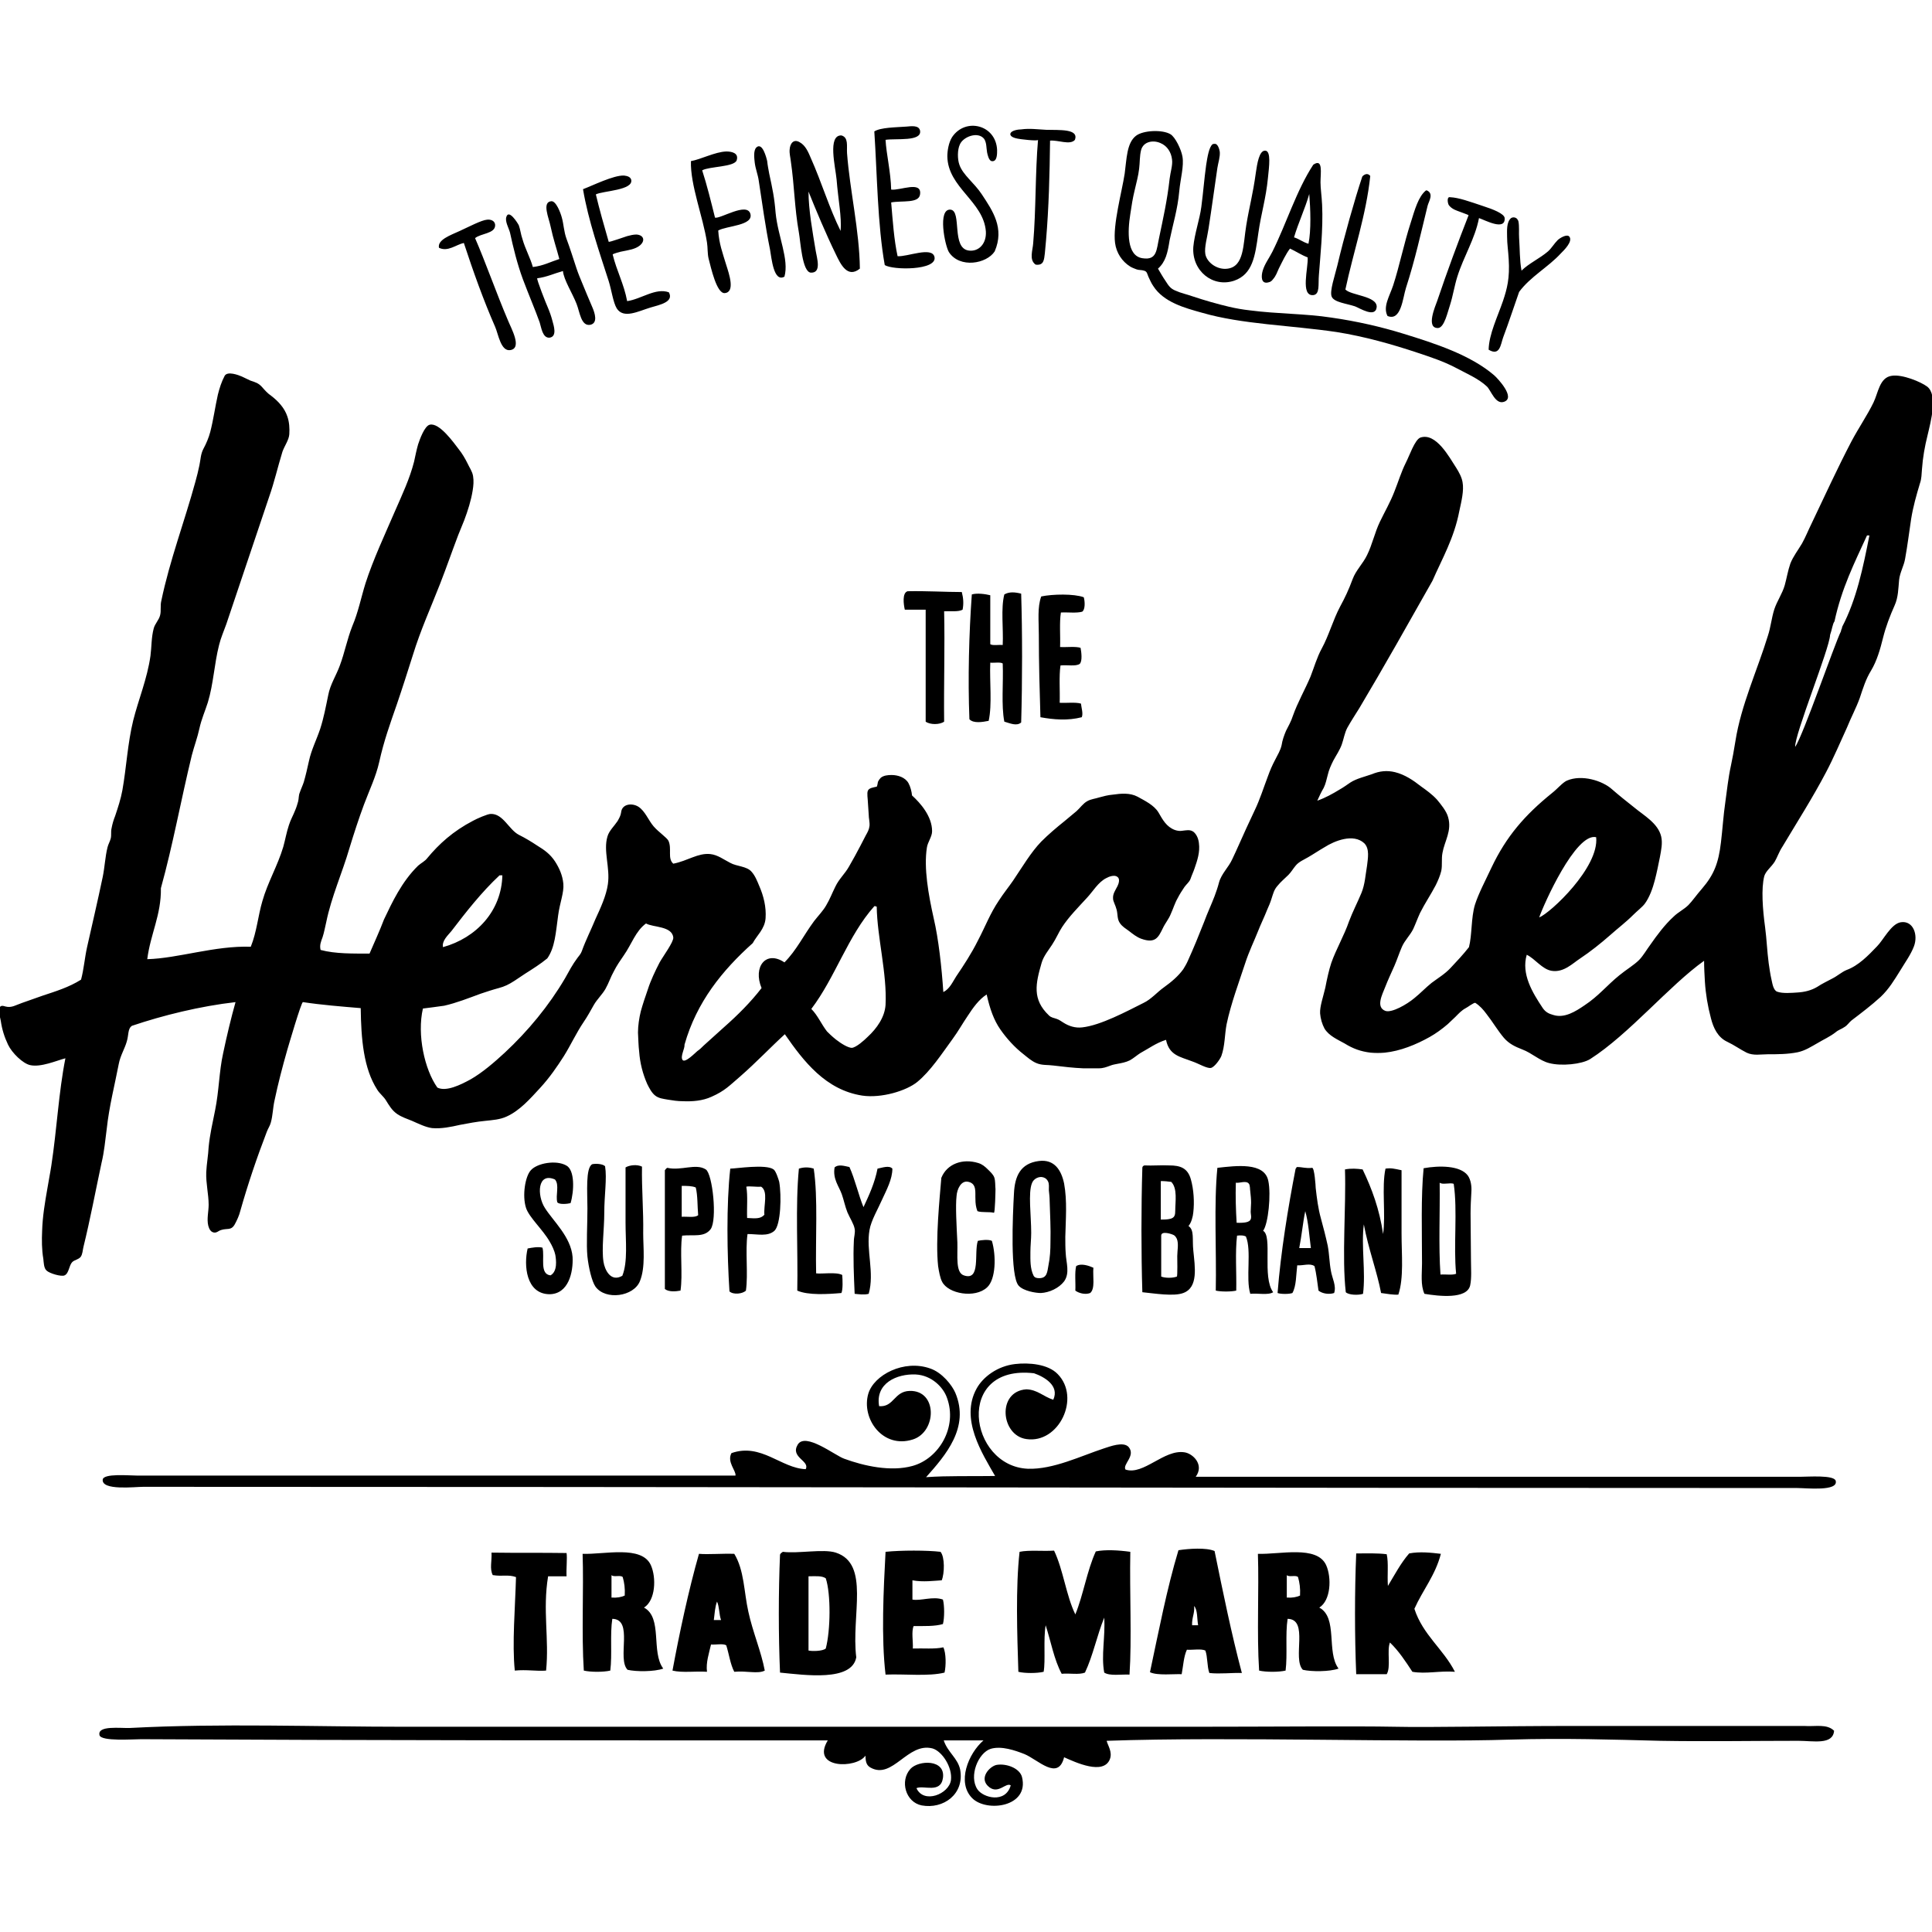
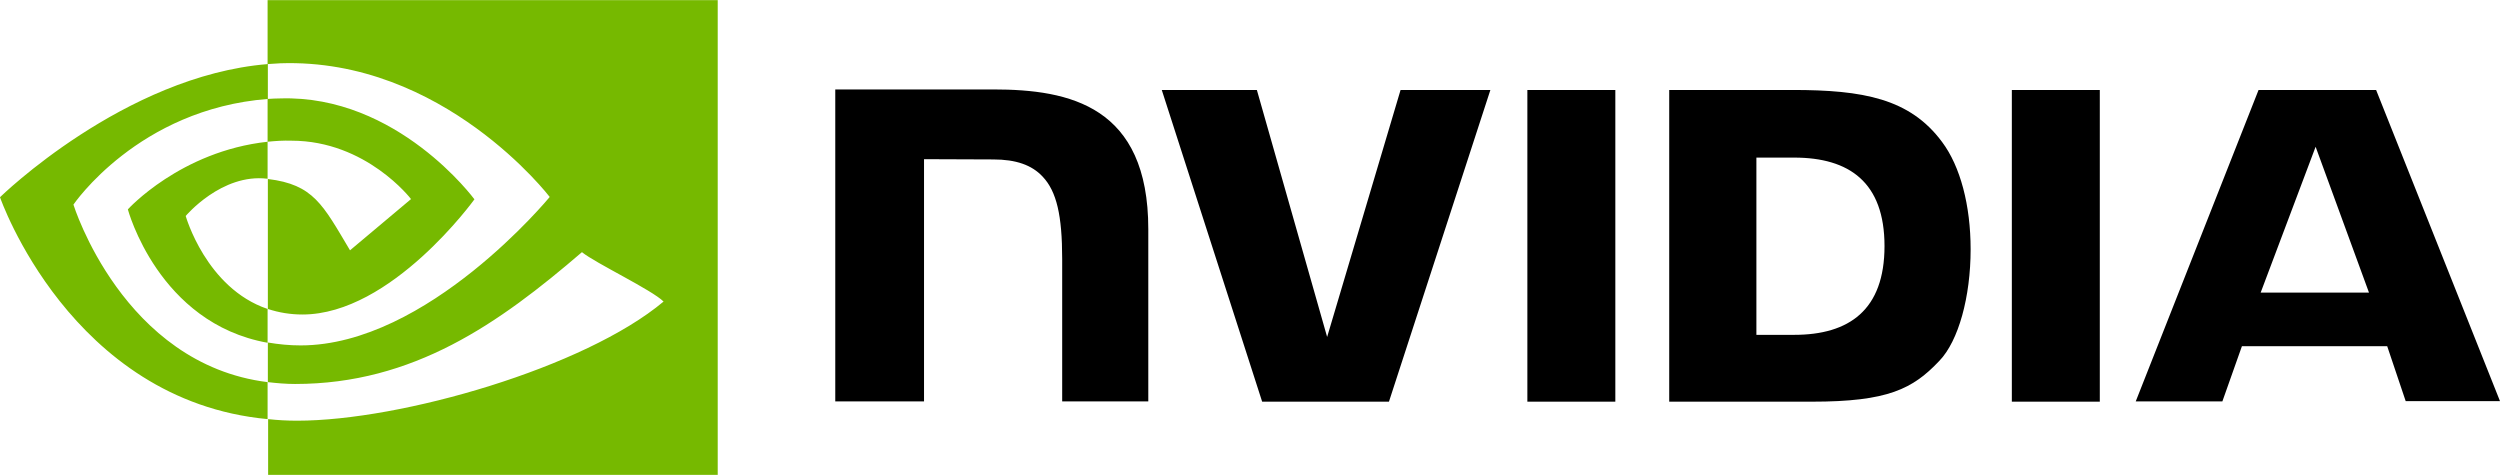
- <svg xmlns="http://www.w3.org/2000/svg" fill="#000000" width="800px" height="800px" viewBox="0 -31.25 481.5 481.5">
-   <path d="M36.7 207.8c7.7-.2 16.8-3.4 25.8-3.1 1.5-3.7 1.8-7.7 2.9-11.4 1.3-4.6 3.8-8.8 5.2-13.5.5-1.8.8-3.6 1.4-5.4.4-1.3 1.1-2.5 1.6-3.8.3-.7.5-1.4.7-2.1.2-.8.1-1.5.4-2.2.3-.9.7-1.7 1-2.6.5-1.7.9-3.5 1.3-5.3.6-2.8 1.9-5.3 2.8-8 .9-2.8 1.4-5.5 2-8.4.5-2.7 2-4.9 2.9-7.4 1.2-3.2 1.8-6.5 3.1-9.8 1.5-3.5 2.2-7.2 3.3-10.7 1.9-5.9 4.9-12.3 7.4-18.1 1.7-3.9 3.6-7.9 4.7-12.2.3-1.4.6-2.9 1-4.3.4-1.2 1.6-4.6 2.9-4.9 2.4-.6 6 4.5 7.3 6.2.8 1 1.5 2.2 2.1 3.4.5 1.1 1.2 2 1.4 3.2.2 1.2.1 2.4-.1 3.6-.4 2.5-1.2 5-2.1 7.4-.5 1.2-1 2.5-1.5 3.7-1.6 4.2-2.9 8-4.5 12.1-2.3 5.9-4.9 11.6-6.8 17.8-1.3 4.1-2.6 8.2-4 12.3-1.7 4.9-3.2 9-4.4 14.4-.8 3.6-2.5 7.1-3.8 10.6-1.3 3.5-2.5 7.2-3.6 10.8-1.8 6.2-4.5 12.1-5.8 18.5-.3 1.2-.5 2.5-.9 3.7-.4 1.1-.8 2-.5 3.2 3.7 1 8.2.9 12.2.9 1.2-2.8 2.5-5.6 3.6-8.5 2-4.2 4.4-9.4 8.5-13.4.8-.7 1.7-1.1 2.3-1.9 2.9-3.5 6.4-6.7 11.4-9.3.9-.5 3.6-1.7 4.4-1.7 3.1-.1 4.5 3.9 7 5.2 1.6.8 3.1 1.7 4.6 2.7 1.8 1.1 3.2 2.1 4.4 3.9 1.1 1.7 1.9 3.5 2.1 5.6.2 2.2-.9 4.8-1.3 7.9-.6 4.4-.8 8-2.7 10.7-1.7 1.4-3.6 2.6-5.5 3.8l-2.7 1.8c-1.4.9-2.4 1.4-3.9 1.8-1.5.4-3 .9-4.5 1.4-3 1.1-6 2.3-9.1 3-.5.1-5.3.7-5.3.7-1.5 6.5.4 15.2 3.6 19.7 2.2 1.1 5.8-.7 8.2-2 3-1.7 6-4.3 8.6-6.7 5.8-5.4 11-11.7 15-18.5 1-1.8 1.9-3.5 3.1-5.1.4-.5.9-1.1 1.1-1.7 1-2.8 2.3-5.3 3.4-8 1.2-2.6 2.7-5.8 3.1-8.7.6-4.1-1.2-8.3-.1-11.9.4-1.4 1.7-2.6 2.5-3.8.4-.7.8-1.4.9-2.2.2-2.1 2.7-2.4 4.3-1.4 1.7 1.1 2.5 3.4 3.8 4.9 1.2 1.4 3.3 2.8 3.7 3.6.9 2-.3 4.4 1.2 5.7 3.6-.7 6.1-2.7 9.2-2.4 1.9.2 3.4 1.4 5 2.2 1.6.9 4.1.8 5.3 2.2.9 1 1.4 2.3 1.9 3.5 1.1 2.5 1.8 5.3 1.6 8.1-.2 2.7-2.2 4.3-3.2 6.2-7.6 6.8-14 14.7-17 25.3.1 1-1.1 2.9-.5 3.8.6.9 3.2-1.8 3.7-2.2.6-.4 1.1-.9 1.6-1.4 1.7-1.5 3.4-3.1 5.1-4.6 3.4-3 6.6-6.2 9.3-9.7-2.2-5.3 1.1-9.5 5.7-6.4 3-3 4.8-6.8 7.4-10.3 1-1.3 2.2-2.5 3-3.9.9-1.5 1.5-3.1 2.3-4.7.9-1.9 2.4-3.2 3.4-5 1-1.7 1.9-3.4 2.8-5.1.5-.9.9-1.8 1.4-2.7.4-.7.8-1.4.9-2.3.1-.9-.2-1.9-.2-2.9-.1-1-.1-2-.2-3 0-.7-.3-2.3 0-2.9.3-.7 1.4-.8 2.2-1 .1 0 .3-1.1.3-1.2.2-.4.4-.7.7-1 .7-.6 1.8-.7 2.7-.7 1.6 0 3.4.6 4.2 2 .5.9.8 2.1.9 3.1 2.1 1.9 5 5.2 5 8.9 0 1.4-1.1 2.7-1.3 4.1-.8 5.1.4 11.8 1.7 17.6 1.2 5.1 2 12.3 2.4 18.4 1.6-.8 2.3-2.5 3.2-3.9 1.9-2.8 3.8-5.7 5.4-8.9 1.9-3.6 3-6.7 5.3-10.1 1.1-1.7 2.4-3.3 3.5-4.9 2.3-3.4 4.4-7 7-9.7 1.8-1.8 3.8-3.5 5.8-5.1 1-.8 2-1.7 3-2.5.9-.8 1.6-1.9 2.7-2.5.9-.5 2-.6 2.9-.9 1.1-.3 2.2-.6 3.4-.7 2.1-.3 4.3-.5 6.2.5 1.8 1 4.1 2.1 5.2 3.9 1.1 1.9 2 3.6 4.1 4.4.6.2 1.2.3 1.8.2 1-.1 2-.4 2.9.3.8.7 1.2 1.8 1.3 2.8.3 2.2-.4 4.3-1.1 6.3-.3.9-.7 1.7-1 2.6-.3.8-1 1.3-1.5 2-.6.9-1.2 1.8-1.7 2.8-.7 1.2-1.1 2.6-1.7 3.9-.5 1.3-1.4 2.3-2 3.6-1.1 2.2-1.8 3.9-5.4 2.6-1.1-.4-2.1-1.2-3-1.9-.8-.6-1.7-1.1-2.3-2-.7-1-.5-2.1-.8-3.3-.3-1.2-.9-2.1-.9-2.8-.1-1.2.6-2.1 1.1-3.1.3-.6.7-1.8 0-2.3-.7-.6-2.1-.1-2.8.3-2 1-3.3 3.3-4.8 4.9-2.1 2.3-4.5 4.7-6.2 7.3-.8 1.2-1.5 2.9-2.5 4.4-.9 1.4-2.1 2.8-2.6 4.5-1.5 5.2-2.4 9.1 1.8 13.1.6.6 1.2.6 2 .9.6.2 1.1.6 1.6.9 1.4.9 3 1.4 4.7 1.2 4.6-.5 11.1-4 15.3-6.1 1.9-.9 3.4-2.7 5.1-3.9 1.8-1.3 3.5-2.7 4.8-4.5.3-.5.8-1.3 1.1-2 1.5-3.3 2.8-6.5 4.1-9.8.8-2.2 1.8-4.3 2.6-6.4.4-1.1.8-2.2 1.1-3.4.6-2.2 2.4-3.8 3.3-5.8 1.2-2.5 2.3-5.1 3.5-7.7l2.1-4.5c1.3-2.7 2.2-5.6 3.3-8.5.5-1.4 1.1-2.8 1.8-4.1.6-1.2 1.3-2.3 1.6-3.6.2-1.3.6-2.4 1.1-3.6.6-1.2 1.3-2.4 1.7-3.7 1.2-3.4 3-6.5 4.4-9.8.9-2.3 1.6-4.8 2.8-7 1.8-3.3 2.8-7.1 4.6-10.5 1.2-2.2 2.1-4.1 3.1-6.8.8-2.2 2.6-3.9 3.6-6 1.3-2.6 1.9-5.6 3.2-8.3 1.2-2.5 2.6-4.9 3.6-7.5 1-2.5 1.7-4.9 2.9-7.3.8-1.5 2.2-5.7 3.6-6.2 3.9-1.3 7.2 4.9 8.9 7.5.7 1.1 1.4 2.4 1.6 3.6.4 2.1-.3 4.9-.8 7.2-1.3 6.8-4.3 11.9-6.7 17.4-6 10.6-12 21.3-18.2 31.7-1 1.6-2.1 3.3-3 4.9-.7 1.3-.9 2.8-1.4 4.2-.5 1.4-1.4 2.7-2.1 4-.6 1.2-1.1 2.3-1.4 3.6-.3 1.1-.5 2.2-1 3.2-.6 1-1.1 2.1-1.6 3.2 2-.7 3.8-1.7 5.6-2.8.9-.5 1.7-1.1 2.6-1.7 1.5-1 3.7-1.5 5.4-2.1 1.9-.8 3.8-1 5.8-.5 2.4.6 4.5 2 6.4 3.5 1.4 1 2.8 2 4 3.3 1 1.2 2.4 2.9 2.8 4.4 1 3.4-.9 6-1.4 8.9-.3 1.5 0 3-.3 4.5-.3 1.2-.8 2.4-1.4 3.6-1.2 2.3-2.7 4.5-3.9 6.9-.6 1.3-1.1 2.7-1.7 4-.8 1.6-2.1 2.8-2.8 4.4-.7 1.6-1.2 3.2-1.9 4.8-.8 1.8-1.6 3.5-2.3 5.3-.7 1.8-2.4 5 .1 5.9 1.6.5 5.3-1.6 7.2-3.2 1.5-1.2 2.8-2.6 4.3-3.8 1.6-1.2 3.3-2.2 4.7-3.7 1.6-1.7 3.2-3.4 4.6-5.2.8-3.1.5-7.3 1.5-10.6.9-2.8 2.6-6 4.1-9.2 3.7-7.8 8.3-13.1 15.1-18.6 1.4-1.1 2.6-2.6 3.7-3.1 3.7-1.6 8.9 0 11.3 2.2 1.6 1.4 3.6 3 5.5 4.5 2.4 2 5.9 3.9 6.7 7.2.4 1.7 0 3.4-.3 5.1-.4 2-.8 4-1.3 5.9-.5 1.9-1.3 4.2-2.5 5.8-.6.8-1.9 1.8-2.9 2.8-1.8 1.8-3.8 3.3-5.7 5-2.4 2.1-4.9 4.1-7.6 5.9-1.7 1.1-4 3.5-7 3-2.4-.4-4.1-3-6.2-4-1.4 4.8 1.4 9.4 4 13.3.7 1 1.5 1.4 2.6 1.7 2.8.9 5.6-.9 7.8-2.4 3.5-2.3 5.6-5 8.7-7.5 1.7-1.4 3.6-2.5 4.9-3.8 1-1 1.9-2.6 2.8-3.8 1.6-2.3 3.6-5 5.8-7 1.1-1.1 2.6-1.8 3.7-2.9.9-.9 2-2.5 3.4-4.1 3-3.5 4.1-6.4 4.7-11.5.4-3.3.6-6.7 1.1-10.1.4-2.8.7-5.9 1.4-9.1.4-1.9.7-3.5 1.1-6 1.4-9 5.5-17.8 8.1-26.3.7-2.1.9-4.4 1.6-6.6.7-2.1 2-3.9 2.6-6 .5-1.8.8-3.7 1.4-5.4.7-1.8 1.9-3.3 2.9-5 .9-1.6 1.6-3.4 2.4-5 3.2-6.7 6.4-13.7 9.9-20.4 1.8-3.4 4-6.6 5.5-9.7 1.2-2.4 1.5-6.3 4.6-6.7 2.6-.4 7.2 1.5 8.8 2.7 2.7 2.1.9 8.7.1 12.1-.7 2.8-1.2 5.6-1.4 8.5-.1 1.2-.1 2.4-.5 3.5-.9 3-1.7 5.8-2.2 8.9-.5 3.3-.9 6.6-1.5 9.9-.3 1.8-1.3 3.4-1.5 5.3-.2 2.1-.2 4.3-1.1 6.3-1.2 2.7-2.2 5.3-2.9 8.1-.7 2.8-1.5 5.7-3 8.2-1.3 2.1-2 4.4-2.8 6.8-.9 2.5-2.2 4.9-3.2 7.4-1.7 3.7-3.3 7.5-5.2 11.1-3.3 6.3-7.2 12.4-10.9 18.6-.8 1.2-1.3 2.7-1.9 3.7-.9 1.4-2.2 2.3-2.6 3.6-.8 3.1-.4 8.3.2 12.7.4 3 .5 6 .9 9 .2 1.4.4 2.8.7 4.1.2.8.4 2.6 1.4 3 1.4.5 3.6.3 5.1.2 1.7-.1 3.4-.5 4.9-1.4 1.2-.8 2.5-1.4 3.8-2.1 1.2-.6 2.3-1.6 3.5-2.1 3-1.1 5.4-3.6 7.6-5.9 1.6-1.6 3.5-5.6 5.9-6 3.1-.5 4.4 3.1 3.3 6-.8 2.1-2.2 4-3.4 6-1.5 2.4-2.8 4.6-4.9 6.6-2.3 2.1-4.8 4-7.3 5.9-.6.5-1 1.2-1.7 1.6-.7.5-1.5.7-2.2 1.3-1.4 1.1-3 1.8-4.5 2.7-1.6.9-3.1 1.9-5 2.3-2.5.5-5 .5-7.5.5-1.7 0-3.5.4-5.2-.4-1.6-.8-3.1-1.9-4.8-2.7-2.4-1.1-3.5-3.5-4.1-5.9-.8-3-1.3-6-1.5-9.1-.1-1.7-.2-3.5-.2-5.2-8.7 6.2-18.7 18.3-28.4 24.5-2.1 1.3-7.2 1.8-10.2 1-2.4-.6-4.3-2.5-6.7-3.4-1.8-.7-3.3-1.4-4.6-2.9-1.6-1.9-2.8-4-4.3-5.9-.8-1.1-1.7-2.1-2.8-2.8-.3-.2-2.1 1.2-2.4 1.3-1.1.6-1.7 1.3-2.6 2.2-.6.6-1.3 1.2-1.9 1.8-1.4 1.2-2.9 2.3-4.5 3.2-3.4 1.9-7.3 3.5-11.2 3.9-1.2.1-2.3.1-3.5 0-2.5-.3-4.4-1-6.5-2.3-1.8-1-3.9-1.9-5-3.7-.6-1.1-1-2.5-1.1-3.8-.1-1.7.8-4.2 1.3-6.4.4-2.1.9-4.4 1.5-6.2 1.2-3.4 3.2-6.8 4.4-10.3.9-2.4 2.1-4.7 3.1-7.1.9-2.2 1-4.5 1.4-6.8.2-1.8.7-4.2-.7-5.6-2.7-2.5-7.4-.6-9.9 1-1.4.8-2.7 1.7-4.1 2.5-1 .6-2.3 1.1-3.1 2.1-.6.7-1.1 1.6-1.8 2.3-.9.9-1.9 1.7-2.7 2.7-.9 1-1.1 2-1.5 3.2-.3 1-.7 1.9-1.1 2.8-.7 1.8-1.6 3.6-2.3 5.4-.9 2.3-2.2 4.9-3.2 8-1.5 4.6-3.5 9.9-4.6 15.1-.5 2.6-.4 5.4-1.3 7.9-.3.8-1.7 2.8-2.6 3-1 .2-3.1-1.1-4.6-1.6-3.1-1.2-5.8-1.5-6.6-5.4-2.5.8-4.2 2.1-6.4 3.3-.8.5-1.7 1.3-2.6 1.8-1 .5-2.1.7-3.2.9-.5.1-1.1.2-1.6.4-1.1.4-1.8.7-3 .7H270c-2.5-.1-5-.4-7.5-.7-1.4-.2-2.8 0-4.2-.6-1.2-.5-2.2-1.4-3.2-2.2-2.2-1.7-4.2-3.9-5.8-6.2-1.6-2.3-2.6-5.1-3.4-8.7-1.9 1.2-3.4 3.3-4.7 5.3-1.3 1.9-2.4 3.9-3.8 5.8-2.7 3.7-5.5 8-8.8 10.7-2.7 2.2-8.9 4.1-13.7 3.4-9.1-1.4-14.6-8.5-19.3-15.3-3.3 3-7.2 7.1-11.1 10.5-2.7 2.3-3.8 3.6-7.2 5.1-2.2 1-4.7 1.2-7.1 1.1-1.3 0-2.6-.2-3.8-.4-1.1-.2-2.2-.3-3.1-1-.9-.7-1.5-1.9-2-2.9-1.1-2.5-1.8-5.2-2-8-.2-1.6-.2-3.2-.3-4.8 0-1.7.3-3.7.7-5.3.4-1.5 1.2-3.9 1.8-5.6.6-1.9 1.8-4.5 2.9-6.6.9-1.6 3.5-5.1 3.4-6.2-.3-2.9-5.1-2.5-6.8-3.5-2.6 1.9-3.6 5.2-5.5 7.9-.9 1.3-1.8 2.6-2.5 4-.8 1.4-1.3 3-2.1 4.4-.8 1.4-2.1 2.6-2.9 4-.8 1.4-1.6 2.9-2.5 4.2-1.9 2.8-3.3 5.9-5 8.6-1.6 2.5-3.5 5.3-5.9 7.9-2.4 2.6-5 5.6-8.3 7.1-1.7.8-3.6.9-5.4 1.1-2.1.2-4.2.6-6.3 1-2.2.5-4.6 1-6.9.8-1.6-.2-3.4-1.1-5-1.8-1.2-.5-2.5-.9-3.7-1.7-1.3-.9-2-2.1-2.8-3.4-.6-1-1.6-1.7-2.2-2.7-3.4-5.3-4-12.6-4.1-20.3-4.8-.4-9.8-.8-14.4-1.5-.4-.1-3.6 10.9-3.9 11.9-1.2 4.2-2.3 8.4-3.2 12.7-.4 1.8-.4 3.6-.9 5.4-.2.8-.7 1.5-1 2.3-2.5 6.5-4.7 13-6.6 19.7-.3 1.2-.8 2.3-1.4 3.4-.9 1.6-1.9.9-3.4 1.4-.7.2-1.1.8-1.9.6-.8-.2-1.1-1-1.3-1.7-.4-1.7.1-3.5.1-5.2 0-2.6-.7-5.3-.6-8.1.1-2.1.5-4.2.6-6.3.3-3.1 1-6.1 1.6-9.1 1-4.9 1-9.7 2-14.2.9-4.3 2-8.9 3.1-12.8-8.8 1-18.1 3.3-25.8 5.9-1.1.7-.8 2.3-1.3 3.9-.5 1.8-1.6 3.5-2 5.6-1 5.2-2.4 10.6-3 16.2-.4 3-.6 5.6-1.3 8.5-1.5 7-2.8 14-4.5 20.9-.2.8-.2 1.8-.7 2.5-.6.7-1.5.7-2.1 1.3-.8.8-.8 2.8-1.9 3.3-.8.4-3.8-.5-4.5-1.2-.7-.6-.7-2.1-.8-2.9-.4-2.3-.4-4.7-.3-7 .1-3.5.7-7.1 1.3-10.5.3-1.9.7-3.8 1-5.8 1.4-9.2 1.8-18.1 3.5-26.7-2.3.6-6.1 2.3-8.8 1.7-1.8-.4-4.5-3-5.5-5.1-.9-1.9-1.5-3.8-1.8-5.9-.1-.8-.7-2.3-.4-3.1.3-.9.9-.7 1.6-.5 1.5.4 2.6-.4 4.1-.9l5.1-1.8c3.3-1.1 6.6-2.1 9.6-4 .7-2.6.9-5.4 1.5-8.1 1.3-5.8 2.6-11.3 3.9-17.5.5-2.4.6-5 1.2-7.4.2-.8.6-1.4.8-2.2.2-.8 0-1.7.2-2.5.2-1.1.5-2.1.9-3.1.7-2.1 1.4-4.2 1.8-6.4 1-5.6 1.3-11.7 2.7-17.4 1.3-5.2 3.5-10.4 4.3-16.1.3-2.3.2-4.5.8-6.8.3-1.2 1.3-2.1 1.6-3.3.3-1.1 0-2.4.3-3.6 2.1-10.1 5.8-19.8 8.5-29.7.4-1.4.7-2.7 1-4.1.3-1.4.3-2.8 1-4.1.7-1.3 1.3-2.7 1.7-4.2.8-3.1 1.2-6.2 1.9-9.3.4-1.6.9-3.2 1.7-4.7.7-1.2 3.4-.2 4.3.2.7.3 1.4.7 2.1 1 1.2.4 2 .6 2.9 1.6.7.8 1.4 1.6 2.3 2.2 1.7 1.3 3.3 3 4 5.1.5 1.4.6 3 .5 4.5-.1 1.4-1.2 2.9-1.7 4.3-1.2 3.9-2 7.5-3.3 11.2-3.5 10.3-7.1 21.2-10.7 31.8-.6 1.7-1.4 3.5-1.8 5.2-1.2 4.7-1.4 9.7-2.8 14.3-.7 2.2-1.6 4.2-2.1 6.5s-1.3 4.4-1.9 6.7c-2.7 11.1-4.7 22.3-7.7 33.1.1 6.7-2.6 11.4-3.4 17.7zm428.6-105.6c-3.2 7-6.3 13.1-8.1 21.4-.5.7-.6 2-1.1 3.4-.1 3.3-8.9 24.9-8.7 27.9 2-2.9 9.8-25.6 11.4-28.8.1-.7.3-.6.3-1.1 3.6-6.9 5.2-14.7 6.8-22.8h-.6zm-340.8 84.7c-4.5 4.2-8.4 9.2-12 13.9-.9 1.1-2.4 2.4-2.1 4 8.3-2.3 14.6-9 14.8-17.9h-.7zm83.8 40.9c1.4 1.1 3.1 2.1 4 2.1 1.1-.1 3.1-1.9 3.9-2.7 2.4-2.2 4.3-5 4.5-8 .4-7.8-2.1-16.9-2.2-24.5-.3 0-.3-.2-.6-.1-6.6 7.4-9.7 17.7-15.7 25.6 1.6 1.6 2.5 3.8 3.9 5.6.4.4 1.2 1.2 2.2 2zm175.3-30.4c2.8-1.1 15-12.5 14.2-20-5.1-1.2-13.1 16.8-14.2 20zM220.7 3.6c.2 3.6 1.3 8 1.4 12.4 2.2.3 7.7-2.3 7.2 1.2-.3 2.3-4.5 1.5-7.2 2 .4 4.6.7 9.3 1.6 13.4 2.4.2 8.6-2.5 9.2.2.7 3.4-10.5 3.3-12.4 2-1.8-10-1.9-22.8-2.6-33.3 1.6-1 5.3-1 8-1.2 1.2-.1 3.1-.4 3.4 1 .5 2.8-6 1.9-8.6 2.3zM245.3 3.4c-1.5-2-5.3-.6-6.1 1.4-.6 1.3-.6 3.6-.1 5 .9 2.6 3.7 4.5 5.6 7.4 2.7 4.1 5.7 8.4 3.2 14.2-2 3.1-8.7 4.3-11.4.2-1-1.6-2.9-10.9.4-10.6 2.9.3.1 9.7 4.6 10.2 2.4.3 4.4-1.7 4.2-4.8-.6-7.5-9.5-10.9-9.6-18.7 0-1.3.3-3.4 1.2-4.8 3.3-4.9 10.9-3.1 11.2 3.2 0 .8.1 3.1-1.4 2.8-.7-.2-1-1.7-1.1-2.2-.2-1.2-.1-2.3-.7-3.3zM267.9 3.6c-1.2 1.4-4.2 0-6.2.2-.1 8.3-.3 16.6-1 24.8l-.3 3.3c-.2 1.5-.2 3.1-2.3 2.8-1.7-1.2-.7-3.6-.6-5.4.7-8.1.5-17.6 1.2-25.7 0 .4-4.8-.2-5.1-.3-.5-.1-1.9-.4-1.8-1.2.2-.9 2.1-1.1 2.7-1.1 2.1-.3 4.1 0 6.2.1 3.4.1 8.2-.3 7.2 2.5z" />
-   <path d="M288.6 35.7c.6 1 1.2 2.1 1.9 3.1.7 1.1 1.2 1.9 2.5 2.4 1.3.6 2.8.9 4.2 1.4 3 1 6.1 1.9 9.1 2.6 1.7.4 3.4.7 5.2.9 6.9.9 13.8.8 20.3 1.8 6.3.9 12.4 2.3 17.9 4 7.8 2.4 16.8 5.3 22.7 10.4.7.6 5.5 5.6 2.4 6.6-2.1.7-3.2-2.8-4.2-3.8-2.1-2-5.2-3.3-8-4.8-2.9-1.5-5.9-2.5-9.2-3.6-6.6-2.2-13.4-4.1-20.3-5.2-11.5-1.7-23.5-1.9-33.5-4.8-4.3-1.2-9.6-2.6-12.2-6.7-.5-.7-.8-1.5-1.2-2.3-.3-.7-.3-1.3-1.1-1.5-.6-.2-1.2-.1-1.8-.3-.5-.2-1.1-.4-1.6-.7a8.18 8.18 0 0 1-3.8-5.9c-.6-4.5 1.7-12.7 2.4-17.3.5-3.7.5-7.6 2.8-9.4 1.8-1.4 6.6-1.6 8.6-.4 1.2.7 2.7 3.8 3 5.6.4 2.4-.5 5.4-.8 8.6-.4 4.5-1.6 8.3-2.4 12.2-.5 3.2-1 5.4-2.9 7.1zm-6.9-13.6c-.7 4.4-.9 10.4 3 11 3.7.6 3.5-2.1 4.2-5.2 1-4.8 2-9.2 2.6-14.6.2-1.7.8-3.4.6-4.8-.2-1.8-1.2-3.4-2.9-4.1-1.8-.8-4.2-.4-4.8 1.7-.4 1.5-.3 3.2-.5 4.7-.2 1.8-.7 3.5-1.1 5.3-.5 2-.8 4-1.1 6zM214.3 35.7c-3.1 2.5-4.8-1.1-6-3.6-2.4-4.9-5-11.1-6.8-15.6 0 4.5 1 10 1.8 14.8.3 1.8 1.5 5.5-1.2 5.4-2.2-.1-2.6-7.9-3-10-1.1-6.2-1.1-11.5-2-17.7-.1-1-.4-2-.3-3 .1-1.5 1-2.7 2.5-1.8 1.5.8 2.2 2.6 2.8 4 2.6 5.8 4.6 12.5 7.4 18.1.3-3.5-.6-7.7-1-12.8-.3-3.2-2.3-11.1 1.2-11 1.8.5 1.3 2.6 1.4 4.4.7 9.3 3.1 19.4 3.2 28.8z" />
-   <path d="M302.8 4.6c.7 0 1.1 1.3 1.2 2 .1 1.3-.4 2.7-.6 4-.7 4.7-1.4 10-2.2 15.1-.3 2.1-1.1 4.7-.8 6.4.4 2.1 3 4 5.6 3.6 4.1-.6 3.8-6 4.6-10.8.8-4.9 1.6-7.4 2.4-13.2.3-2 .8-5.6 2.4-5.4 1.4.2.9 3.9.6 6.8-.5 5.2-1.7 8.8-2.4 13.8-.8 5.7-1.4 10.2-6 11.8-5.3 1.8-10.6-2.4-10.2-8.4.3-3.3 1.6-6.9 2-10 .5-3.8.7-6.8 1.2-10.4.3-1.9.7-4.5 1.6-5.2.2-.1.4-.1.6-.1zM195.5 37.7c-2.7 1.5-3.2-4.6-3.6-6.8-1.2-5.9-1.9-11.3-2.8-17.1-.2-1.5-.8-2.9-1-4.5-.1-1-.4-3 .4-3.8 1.5-1.4 2.5 2.5 2.7 3.4.1 1 .3 2 .5 3.1.8 3.7 1.3 6 1.6 9.8.6 6 3.4 11.6 2.2 15.9zM175 11.2c1.2 3.7 2.2 7.8 3.2 11.8 1.4.3 7.9-3.9 8.8-1 .9 3-5.9 3-8 4.2.2 3.3 1.1 5.6 2 8.6.7 2.2 2.3 6.8-.4 7-2 .1-3.4-6.3-4-8.6-.3-1.2-.2-2.8-.4-4-1-6.5-4.2-14.4-4-20.3 2.4-.4 6-2.3 8.8-2.4 1.2 0 3.2.3 2.6 2.2-.6 1.7-6.8 1.5-8.6 2.5zM325.9 32.9c-1.6-.6-2.9-1.5-4.4-2.2-1 1.3-1.9 3.2-2.8 5-.4.9-.7 1.8-1.4 2.6-.3.4-.6.7-1.1.8-2 .6-1.9-1.6-1.5-2.9.5-1.7 1.6-3.1 2.4-4.7 3.5-7 6-15.3 10.2-21.7 2.5-1.7 1.8 2.1 1.8 4.4 0 1.5.3 3.4.4 5.6.3 5.9-.5 13.3-.8 17.5-.2 2.3.3 4.8-1.4 5-3.3.3-1.2-6.9-1.4-9.4zm-3.4-5c1.3.4 2.2 1.2 3.6 1.6.7-3.3.5-8.7.2-12.4-1.1 3.8-2.7 7.1-3.8 10.8zM341.5 12.6c-1 9.7-4.2 18.9-6.2 28.3 1.4 1.5 8 1.6 7.8 4.4-.3 2.8-4.3.2-5.4-.2-2.1-.7-5.2-1-5.8-2.4-.6-1.3.8-5.3 1.4-7.8 1.7-7.2 4.3-16.4 6.2-22.1 0-.1 1.1-1.3 2-.2zM148.5 17.2c.8 3.4 2.1 8 3.2 11.8.1.2 4.2-1.3 4.6-1.4.8-.2 1.5-.4 2.3-.4 1.8.1 2.3 1.5.9 2.7-1.2 1-3 1.2-4.4 1.5-.2 0-2.5.6-2.4.8 1 4.1 2.8 7.3 3.6 11.6 3.5-.5 7.1-3.4 10.4-2.2 1.3 2.4-2.2 3.1-4.6 3.8-3 .9-6.7 2.9-8.4.2-.9-1.5-1.3-4.6-2-6.8-2.2-6.9-5.1-15.1-6.4-22.9 2.4-.9 7.6-3.5 10.2-3.4 1 .1 1.6.4 1.8 1 .7 2.7-7.1 2.8-8.8 3.7zM355.6 16.2c1.8.8.5 2.7.2 3.8-1.7 6.9-3.1 13.4-5.4 20.5-.8 2.5-1.2 8.4-4.6 7-1.2-2.3.5-4.9 1.4-7.6 1.6-4.9 2.7-10.5 4.4-15.7 1-3.2 1.9-6.5 3.8-8h.2zM368.6 23.1c-1 5.2-3.8 9.5-5.4 14.6-.7 2.2-1.1 4.8-1.8 7-.6 1.7-1.4 5.7-3 5.8-3.1.1-.7-5.4-.2-6.8 2.5-7.4 5.1-14.4 7.8-21.3.1-.1-3.2-1.2-3.5-1.4-.6-.3-1-.6-1.4-1.1-.3-.4-.6-2.2.3-2 2.2.1 4.9 1.1 8.2 2.2 2.5.8 5.3 1.9 5.4 3 .2 3.3-4.9.5-6.4 0zM146.3 42.2c.5 1.1.9 2.2 1.4 3.3.5 1.2 1.4 3.8-.6 4.2-2.3.4-2.6-3.2-3.4-5.2-1-2.6-3.2-6-3.4-8.2-2.2.6-4 1.5-6.4 1.8-.3 0 2.3 6.6 2.6 7.2.5 1.2.9 2.3 1.2 3.5.3 1.1 1.2 3.8-.7 4.1-1.8.2-2.1-2.6-2.5-3.8-1.1-3.1-2.7-6.8-4.2-10.8-1.4-3.8-2.4-7.9-3.2-11.6-.3-1.1-1.3-2.8-.9-3.9.6-2 2.8 1.5 3.1 2.1.4 1.1.5 2.3.9 3.4.7 2.5 2 4.8 2.6 7 2.6-.3 4.4-1.3 6.6-2-.7-2.7-1.5-4.9-2.2-8.2-.4-2-2.2-6 .2-6.2 1.2-.1 2.3 2.9 2.6 4 .5 1.7.5 3.5 1.2 5.4.9 2.4 1.7 5 2.5 7.4.4 1.2.9 2.4 1.4 3.6.4 1 .8 1.9 1.2 2.9zM378.1 23.3c.1.2.2.3.3.5.3 1.3.1 3 .2 4.3.2 2.7.1 5.4.6 8.1 1.8-1.8 4.5-3 6.6-4.8.9-.8 1.5-1.9 2.4-2.8.5-.5 2.3-1.6 2.9-.9 1 1.2-1.4 3.5-2.1 4.2-3.1 3.4-7.6 5.8-10.4 9.6-1 2.8-2.6 7.7-4 11.4-.6 1.7-.8 4.7-3.6 3 .1-3.9 2.2-8.1 3.6-12.2 1-3 1.7-5.6 1.4-10.4-.1-1.9-.4-3.8-.4-5.6 0-1.4-.2-3.6 1-4.6.5-.3 1.1-.2 1.5.2zM118.4 28.1c2.5 5.7 5.3 13.7 8.2 20.5.8 2 3.6 6.9.6 7.4-2.4.4-3-4-3.8-5.8-2.9-6.6-5.5-13.9-7.8-20.9-1.9.4-4 2.3-6.2 1.2-.4-2 2.8-3.1 5.2-4.2 2.2-1 5.4-2.7 6.8-2.8.8-.1 2 .2 2 1.4 0 2.1-3.6 2-5 3.2zM226.2 116.1c4.7-.1 9.5.2 13.5.2.4 1.5.5 2.9.2 4.4-1.1.6-3 .3-4.6.4.2 8.6-.1 18.3 0 27.5-1.1.8-3.5.8-4.6 0v-27.9h-5.2c-.3-1.3-.7-4.2.7-4.6zM254.5 116.7c.3 9.5.3 21.9 0 32.1-1.1 1-2.8.2-4.2-.2-.8-4.1-.2-9.7-.4-14.5-.6-.4-2.1-.1-3.1-.2-.2 4.7.5 10.4-.4 14.5-1.5.3-3.8.7-4.8-.4-.4-10.2-.1-21.4.6-31.1 1.3-.4 3.4-.1 4.6.2v12.2c.6.4 2.1.1 3.1.2.2-4.1-.5-9.1.4-12.6 1.2-.7 2.6-.6 4.2-.2zM270.1 117.6c.3 1 .4 3.1-.4 3.6-1.4.4-3.6.1-5.3.2-.4 2.5-.1 5.8-.2 8.6 1.7.1 3.8-.2 5.1.2.2 1 .5 3.3-.2 4-1 .7-3.2.2-4.8.4-.4 2.7-.1 6.3-.2 9.3 1.7.1 3.9-.2 5.3.2.1 1 .6 2.5.2 3.4-3.5.9-7 .6-10.3 0-.2-6.6-.4-13.4-.4-20.6 0-3.4-.4-6.8.6-9.5 2.8-.6 8.2-.7 10.6.2zM258.9 258.1c3.9-.5 5.6 2.3 6.3 5.6.8 4.4.4 8.9.3 13.3 0 1.4 0 2.8.1 4.1.1 2.3 1.1 4.9-.4 7-1.3 1.7-3.7 2.8-5.8 2.9-1.3 0-4.3-.5-5.5-1.8-2.2-2.3-1.5-17.6-1.2-23 .2-4.3 1.6-7.5 6.2-8.1zm2.3 5.1c-.2-.4-.5-.8-1.1-1-1.1-.4-2.5.3-2.9 1.4-1 2.4-.2 8.1-.2 12.4 0 1.6-.2 3.2-.2 4.8 0 1.9-.1 4.1.8 5.9.3.5.8.6 1.4.6 2 0 2-1.6 2.3-3.2.4-1.9.5-3.9.5-5.8.1-3.4-.1-6.8-.2-10.2 0-.9-.1-1.8-.2-2.7 0-.8.1-1.6-.2-2.2zM247.7 271c-1.2-.3-3 0-4.1-.4-.4-1-.5-2-.5-3-.1-1.6.4-3.8-1.7-4.3-1.9-.5-2.9 1.9-3 3.5-.3 2.5 0 7.4.2 11.6.1 3.3-.5 7.5 1.6 8.2 4.3 1.5 2.5-5.6 3.5-8.6.8-.2 2.7-.4 3.5 0 1.1 3.7 1 9.6-1.2 11.6-3 2.8-9.7 1.6-11.2-1.4-.5-.9-.8-2.6-1-3.9-.7-6.6.4-17 .8-22 1.4-3.5 5.3-4.9 9.2-3.7 1 .3 1.7.9 2.4 1.6.6.6 1.3 1.2 1.6 2 .3.9.2 2 .3 2.9 0 .3-.1 6-.4 5.9zM142.2 268.6c-.8.2-2.8.4-3.3-.2-.5-1.7.6-4.4-.6-5.7-4.4-1.9-4.5 4-2.5 7.1 2 3.2 6.5 7.2 6.9 12.2.2 3.8-1 9.3-5.8 9.3-5.8-.1-6.4-7.2-5.4-11.4 1.1-.2 2.6-.5 3.7-.2.6 2.3-.8 6.6 2 6.9 1.8-1 1.4-3.9 1.2-5.1-.2-1-.8-2.3-1.4-3.3-1.7-3-5.1-6-5.9-8.4-1-3.1-.2-7.9 1.2-9.4 1.6-1.8 6.3-2.6 8.8-1.2 2.2 1.1 2 6.4 1.1 9.4zM150.8 259.4c.5 3.1-.2 7.2-.2 11.6 0 4.2-.7 8.9-.2 12.2.3 2 1.8 5.2 4.7 3.5 1.4-3.5.8-8.6.8-13.3v-13.7c1-.6 2.9-.8 4.1-.2-.1 5.5.4 11 .3 16.6 0 3.6.6 8.4-.8 11.9-1.5 3.9-8.6 4.9-11.1 1.4-.9-1.3-1.7-4.7-2-7.5-.3-3 0-7.8 0-12 0-4-.5-10.1 1.2-11 .9-.2 2.6-.1 3.2.5zM211.7 259.6c1.4 3.1 2.2 6.8 3.5 10 1.4-3 2.8-6 3.5-9.6 1.1-.2 2.9-.9 3.7 0 0 2.6-1.4 5.2-2.6 7.8-.9 2.1-2.7 5.1-3.1 7.5-.9 5.1 1.3 10.6-.2 15.9-1.1.3-2.5.1-3.5 0-.2-4.5-.4-9.1-.2-13.1 0-1.1.4-2.1.2-3.1-.2-1.2-1.2-2.7-1.8-4.1-.6-1.5-.9-3.1-1.4-4.5-.7-2-2.3-3.8-1.8-6.7 1-.9 2.6-.3 3.7-.1zM285.2 259.2c2.1.1 4.1-.1 6.2 0 2.7 0 4.6.6 5.4 3.5.7 2.5.9 5.6.6 8.2-.1 1.1-.5 2.6-1.2 3.4 1.5 1 .9 3.3 1.2 6.1.4 4.1 1.3 9.2-2.5 10.6-2.4.9-7.2.1-10.2-.2-.3-9.9-.3-21.1 0-31 0-.3.2-.5.5-.6zm4.1 3.9v9.6c.8 0 1.6 0 2.4-.2 1.1-.3 1.2-1 1.2-2.1 0-2.1.6-5.5-1-7.1-.8-.1-1.6-.2-2.6-.2zm4 14.4c-.2-.4-.4-.7-.7-.9-.5-.3-3.2-1.2-3.2.1v10.2c1 .4 2.9.4 3.9 0 .2-.1.1-4.6.1-5.1 0-1.3.4-3.1-.1-4.3zM314.8 275.5c2.4 1.3-.3 11.5 2.5 15.3-1.2.8-3.9.2-5.7.4-1.2-3.9.4-10.8-1.1-14.3-.6-.3-1.3-.3-2.2-.2-.5 4.2-.1 9.2-.2 13.7-1.3.3-3.8.3-5.1 0 .2-10.1-.5-21.5.4-30.6 4.6-.5 11.8-1.5 12.7 3.3.7 3.3 0 10.6-1.3 12.4zm-6.8-12c-.1 3.4 0 6.8.2 10 .9 0 2.9.1 3.4-.7.4-.5.1-1.5.1-2 0-.8.1-1.6.1-2.3 0-.9-.1-1.9-.2-2.8-.1-.5 0-1.6-.4-2-.7-.8-2.4 0-3.2-.2zM355 291.2c-1-2.2-.6-5-.6-7.6 0-7.6-.3-16.6.4-23.7 3.9-.7 9.1-.7 11 1.8.8 1.1 1 2.8.9 4.1-.1 1.8-.2 3.6-.2 5.4 0 3.9.1 7.8.1 11.7 0 2 .2 4.3-.2 6.2-.8 3.5-7.8 2.7-11.4 2.1zm3.8-27.7c.1 7.6-.3 15.7.2 22.9 1.3-.1 3 .2 3.9-.2-.7-7 .4-15.7-.6-22.4-.8-.4-2.8.3-3.5-.3zM186.3 276.3c-.6 4.3.2 9.9-.4 14.1-.8.8-3.1 1.1-4.1.2-.6-9.3-.8-21.6.2-30.6 1.4 0 8.9-1.2 10.8.2.6.4 1.3 2.7 1.4 3.1.6 3.4.4 10.7-1.2 12.2-1.7 1.5-4.2.8-6.7.8zm3.4-11.8c-1.3.1-3-.2-3.7 0 .4 2.3.1 5.2.2 7.8 2 .1 3.3.3 4.3-.8-.2-2.4 1-5.8-.8-7zM202.8 260c1.1 7.4.4 17.3.6 26.1 1.4.2 5-.4 6.5.4.1 1.2.2 3.6-.2 4.5-3.4.3-8.3.6-11-.6.2-10-.5-21 .4-30.4 1.2-.4 2.5-.4 3.7 0zM327 259.8c.6-.1.9 4.6.9 5 .3 2.6.6 5.1 1.3 7.6.6 2.2 1.2 4.5 1.7 6.8.4 2.1.4 4.2.8 6.3.3 1.8 1.4 3.7.8 5.5-1.2.4-2.9.2-3.9-.6-.3-2-.5-4.2-1-6.1-1.1-.8-2.8-.1-4.3-.2-.3 2.4-.2 5.1-1.2 6.9-.8.3-2.9.3-3.7 0 .8-10.2 2.6-21.2 4.5-31 .2 0 .1-.4.4-.4 1.3 0 2.2.4 3.7.2zm-3.2 20h2.9c-.4-3.1-.6-6.4-1.4-9.2-.6 2.9-.9 6.2-1.5 9.2zM349.3 260.4v15.7c0 5.4.6 11.1-.8 15.3-1.1.1-2.9-.2-4.3-.4-1-5.3-3.2-11.1-4.3-17.1-.7 5.4.5 11.8-.2 17.3-1.2.4-3.6.3-4.3-.4-1-8.8.1-21.2-.2-30.6 1.5-.3 3-.2 4.4 0 2.3 4.8 4.2 9.9 5.1 16.1.7-4.9-.4-11.7.6-16.3 1.4-.2 2.1 0 4 .4zM166.3 259.8c3.5.8 7.1-1.2 9.6.4 1.7 1.1 2.9 12.6 1.2 14.9-1.6 2.1-4.3 1.3-7.1 1.6-.6 4.1.2 9.6-.4 13.7-1.1.2-2.9.4-3.9-.4v-29.6c.2-.3.4-.5.6-.6zm3.6 12.2c1.4-.1 3.3.3 4.1-.4-.2-2.2-.1-4.9-.6-6.9-.9-.4-2.2-.4-3.5-.4v7.7zM272.5 284.7c-.2 2.2.5 5.2-.8 6.3-1.3.5-2.9 0-3.7-.6.1-2-.2-4.4.2-6.1 1.2-.8 3.2-.1 4.3.4zM262.5 317.6c1.6-3.5-2.2-5.7-4.8-6.6-19.9-2.3-16.3 23.2-1.5 23.8 6.3.2 13.2-3.2 19-5.1 1.3-.4 4.8-1.8 6.1-.3 1.8 2.2-1.6 4.3-.8 5.6 4.5 1.5 9.6-5.1 14.7-4.3 2.1.3 5 3.1 2.8 6.1h150.6c2 0 8.5-.5 8.9 1 .7 2.7-7.3 1.8-9.6 1.8-134.9 0-274.1-.3-412.2-.3-2.1 0-10.4 1-10.1-1.8.2-1.6 6.6-1 8.6-1h149.1c.2-1.2-2.2-3.4-1-5.6 7.4-2.6 12.4 3.8 18.5 4 1.1-2.1-3.9-2.9-2-6.1 1.9-3.2 9.3 2.7 11.6 3.5 4.9 1.8 11.6 3.3 17 1.8 6.6-1.8 11.3-9.7 8.6-17-.9-2.6-3.8-5.6-7.8-5.8-4.7-.2-10.1 2.2-9.1 7.9 3.7.3 3.7-3.7 7.6-3.8 7-.2 6.8 10.2.8 12.1-7.5 2.4-12.9-5.2-11.1-11.4 1.4-4.7 8.9-8.6 15.4-6.3 3 1 5.5 4.2 6.3 6.1 3.6 8.6-2.4 15.5-7.3 21 5.4-.4 11.4-.2 17.2-.3-3.2-5.6-8.8-14.2-4.6-21.8 1.6-2.9 5.2-5.6 9.6-6.1 3.4-.4 8.2 0 10.6 2.5 5.8 5.9.3 17.4-7.8 16.2-6.4-.9-7.4-11.9 0-12.4 2.8.1 4.2 1.8 6.7 2.6zM302.7 355.3c2.1 10.3 4.2 20.6 6.8 30.4-2.3-.1-5.5.3-8.1 0-.6-1.6-.4-4-1-5.6-1.1-.5-3.1-.1-4.6-.2-.8 1.7-.9 4-1.3 6.1-1.8-.1-6.1.4-7.9-.5 2.2-10.3 4.2-20.8 7.1-30.4 2.6-.4 6.9-.7 9 .2zm-5.6 18.5h1.5c-.3-1.7-.1-3.8-1-4.8.2 1.8-.6 2.9-.5 4.8zM281.7 355.5c-.2 10.1.4 21.8-.2 30.6-2.1-.1-4.9.4-6.3-.5-.8-4.3.3-8.9 0-13.7-1.8 4.4-2.8 9.5-4.8 13.7-1.5.6-3.9.1-5.8.3-1.9-3.5-2.7-8.1-4-12.1-.6 3.5 0 8.8-.5 11.6-1.6.4-4.8.4-6.3 0-.3-9.3-.7-21 .3-29.9 2.4-.5 5.8-.1 8.6-.3 2.3 4.8 3 11.2 5.3 15.9 2-4.9 2.9-10.9 5.1-15.7 2.4-.5 5.7-.3 8.6.1zM141.2 355.8c.2 1.2-.1 3.9 0 5.8h-4.6c-1.4 8.5.3 15.5-.5 23.5-2.3.2-4.9-.3-7.8 0-.7-6.7.1-15.8.3-23.3-1.9-.7-3.4-.1-5.8-.5-.8-1.6-.2-3.4-.3-5.6 6.8.1 12.1 0 18.7.1zM195.1 355.5c3.8.5 10.1-.8 13.2.2 8.6 2.8 3.8 15.6 5.1 26.1-1.1 6.1-12.8 4.4-19 3.8-.4-9.2-.4-20.2 0-29.4.1-.3.4-.5.7-.7zm6.4 6.1v18.5c.8.2 3.5.2 4.3-.5 1.2-4.5 1.3-13.6 0-17.5-1-.7-2.7-.5-4.3-.5zM359.1 356c-1.4 5.4-4.5 9-6.6 13.7 2.1 6.5 7.2 10 10.1 15.7-3.8-.3-7.2.6-10.6 0-1.7-2.6-3.4-5.2-5.6-7.3-.8 2.1.3 6.1-.8 7.9H338c-.4-9.5-.4-20.7 0-30.1 2.6 0 5.3-.1 7.6.2.5 2.2.1 5.2.3 7.9 1.7-2.8 3.2-5.7 5.3-8.1 2.6-.5 5.4-.2 7.9.1zM160.5 369.4c4.7 2.5 1.7 11.1 4.8 15.2-2.2.8-6.8.8-8.9.3-2.7-2.8 1.6-12.6-3.8-12.7-.6 3.9 0 8.9-.5 12.9-1.7.4-4.9.4-6.6 0-.6-9.1 0-20.3-.3-29.1 5.4.2 14.7-2.2 17 2.8 1.4 3.1 1.2 8.8-1.7 10.6zm-8.1-2.5c1.4.1 2.4-.1 3.3-.5.1-1.8-.1-3.2-.5-4.6-.5-.6-2.3.1-2.8-.5v5.6zM328.8 369.4c4.7 2.5 1.7 11.1 4.8 15.2-2.2.8-6.8.8-8.9.3-2.7-2.8 1.6-12.6-3.8-12.7-.6 3.9 0 8.9-.5 12.9-1.7.4-4.9.4-6.6 0-.6-9.1 0-20.3-.3-29.1 5.4.2 14.7-2.2 17 2.8 1.4 3.1 1.2 8.8-1.7 10.6zm-8.1-2.5c1.4.1 2.4-.1 3.3-.5.1-1.8-.1-3.2-.5-4.6-.5-.6-2.3.1-2.8-.5v5.6zM183 356c2.5 4.1 2.4 9.5 3.5 14.4 1.1 5.1 3.2 9.9 4.1 14.7-1.7.9-4.6 0-7.6.3-1-1.9-1.3-4.4-2-6.6-.8-.5-2.6-.1-3.8-.2-.5 2.2-1.3 4.5-1 6.8-2.8-.2-6.2.3-8.6-.3 1.7-9.2 4-20 6.6-29.1 2.3.2 5.7-.1 8.8 0zm-5.1 16.5h1.8c-.5-1.4-.4-3.3-1-4.6-.5 1.3-.6 3-.8 4.6zM457.1 400.1c-.3 3.6-5.2 2.5-8.9 2.5-11.1 0-23.2.2-34.4 0-11.8-.3-24.1-.7-37.5-.3-23.5.8-69.3-.8-100.5.3.3 1.2 1.5 2.8.8 4.6-1.6 4-8.5.8-11.4-.5-1.5 6-6.5.6-9.9-.8-2.3-.9-5.7-2.1-8.4-1.3-3.1 1-5.5 6.8-3.3 10.1 1.4 2.1 7 3.6 8.3-1-1.2-.8-3 2.2-5.3.5-2.9-2.2.1-5.3 1.8-5.6 2.4-.4 5.7.8 6.3 3 1.9 7.5-8.8 8.9-12.4 5.3-3.9-3.9-1-11.1 2.8-14.4h-9.9c1 3 3.5 4.4 4.1 7.3 1.1 6.1-4.2 9.9-9.6 8.9-4-.8-5.5-6.1-2.8-9.1 2-2.2 8.8-2.5 8.1 2.3-.6 3.9-4.8 1.7-6.6 2.5 1.8 4 8.1 1.5 8.6-2 .4-3.2-2.2-7.2-4.6-7.9-6.2-1.6-9.9 7.8-15.4 4.8-.9-.5-1.3-1.2-1.3-3-2.3 3.3-13.7 3.3-9.4-3.8-56.2 0-115.3 0-171.1-.3-2 0-10 .6-10.4-1-.6-2.5 5.2-1.7 7.6-1.8 22.7-1.2 46.4-.3 68.3-.3h196.1c18.6 0 40.9-.2 50.9 0 8.8.2 26.4-.2 43.8-.2h58.2c2.7.2 5.6-.6 7.4 1.2zM234.4 355.5c1.1 1.3 1 5.4.3 7.1-1.8.1-4.7.5-7.3 0v4.8c2 .4 5.1-.9 7.6 0 .4 1.5.4 4.6 0 6.1-2 .6-4.7.5-7.3.5-.6 1.4-.1 3.8-.2 5.6 2.5-.1 5.5.2 7.6-.3.7 1.4.7 4.6.3 6.3-4 1-9.9.3-14.7.5-1.1-9.3-.5-21.2 0-30.6 3.8-.4 10.4-.4 13.7 0z" />
+ <svg xmlns="http://www.w3.org/2000/svg" viewBox="0 0 946.4 179.7" width="2500" height="475">
+   <path d="M578.2 34v118h33.3V34zm-262-.2v118.1h33.6V60.2l26.2.1c8.6 0 14.6 2.1 18.7 6.5 5.3 5.6 7.4 14.7 7.4 31.2v53.9h32.6V86.7c0-46.6-29.7-52.9-58.7-52.9zm315.7.2v118h54c28.8 0 38.2-4.8 48.3-15.5 7.2-7.5 11.8-24.1 11.8-42.2 0-16.6-3.9-31.4-10.8-40.6C723 37.2 705.2 34 678.6 34zm33 25.6h14.3c20.8 0 34.2 9.3 34.2 33.5s-13.4 33.6-34.2 33.6h-14.3zM530.2 34l-27.8 93.5L475.8 34h-36l38 118h48l38.4-118zm231.4 118h33.3V34h-33.3zM855 34l-46.5 117.9h32.8l7.4-20.9h55l7 20.8h35.7L899.5 34zm21.6 21.5l20.2 55.2h-41z" />
+   <path d="M101.3 53.6V37.4c1.6-.1 3.2-.2 4.8-.2 44.4-1.4 73.5 38.2 73.5 38.2S148.2 119 114.5 119c-4.5 0-8.9-.7-13.1-2.1V67.7c17.3 2.1 20.8 9.7 31.1 27l23.1-19.4s-16.9-22.1-45.3-22.1c-3-.1-6 .1-9 .4m0-53.6v24.2l4.8-.3c61.7-2.1 102 50.6 102 50.6s-46.2 56.2-94.3 56.2c-4.2 0-8.3-.4-12.4-1.1v15c3.4.4 6.9.7 10.3.7 44.8 0 77.2-22.9 108.6-49.9 5.2 4.2 26.5 14.3 30.9 18.7-29.8 25-99.3 45.1-138.7 45.1-3.8 0-7.4-.2-11-.6v21.1h170.2V0H101.3zm0 116.9v12.8c-41.4-7.4-52.9-50.5-52.9-50.5s19.9-22 52.9-25.6v14h-.1c-17.3-2.1-30.9 14.1-30.9 14.1s7.7 27.3 31 35.2M27.8 77.4s24.5-36.2 73.6-40V24.2C47 28.6 0 74.6 0 74.6s26.6 77 101.3 84v-14c-54.8-6.8-73.5-67.2-73.5-67.2z" fill="#76b900" />
</svg>
